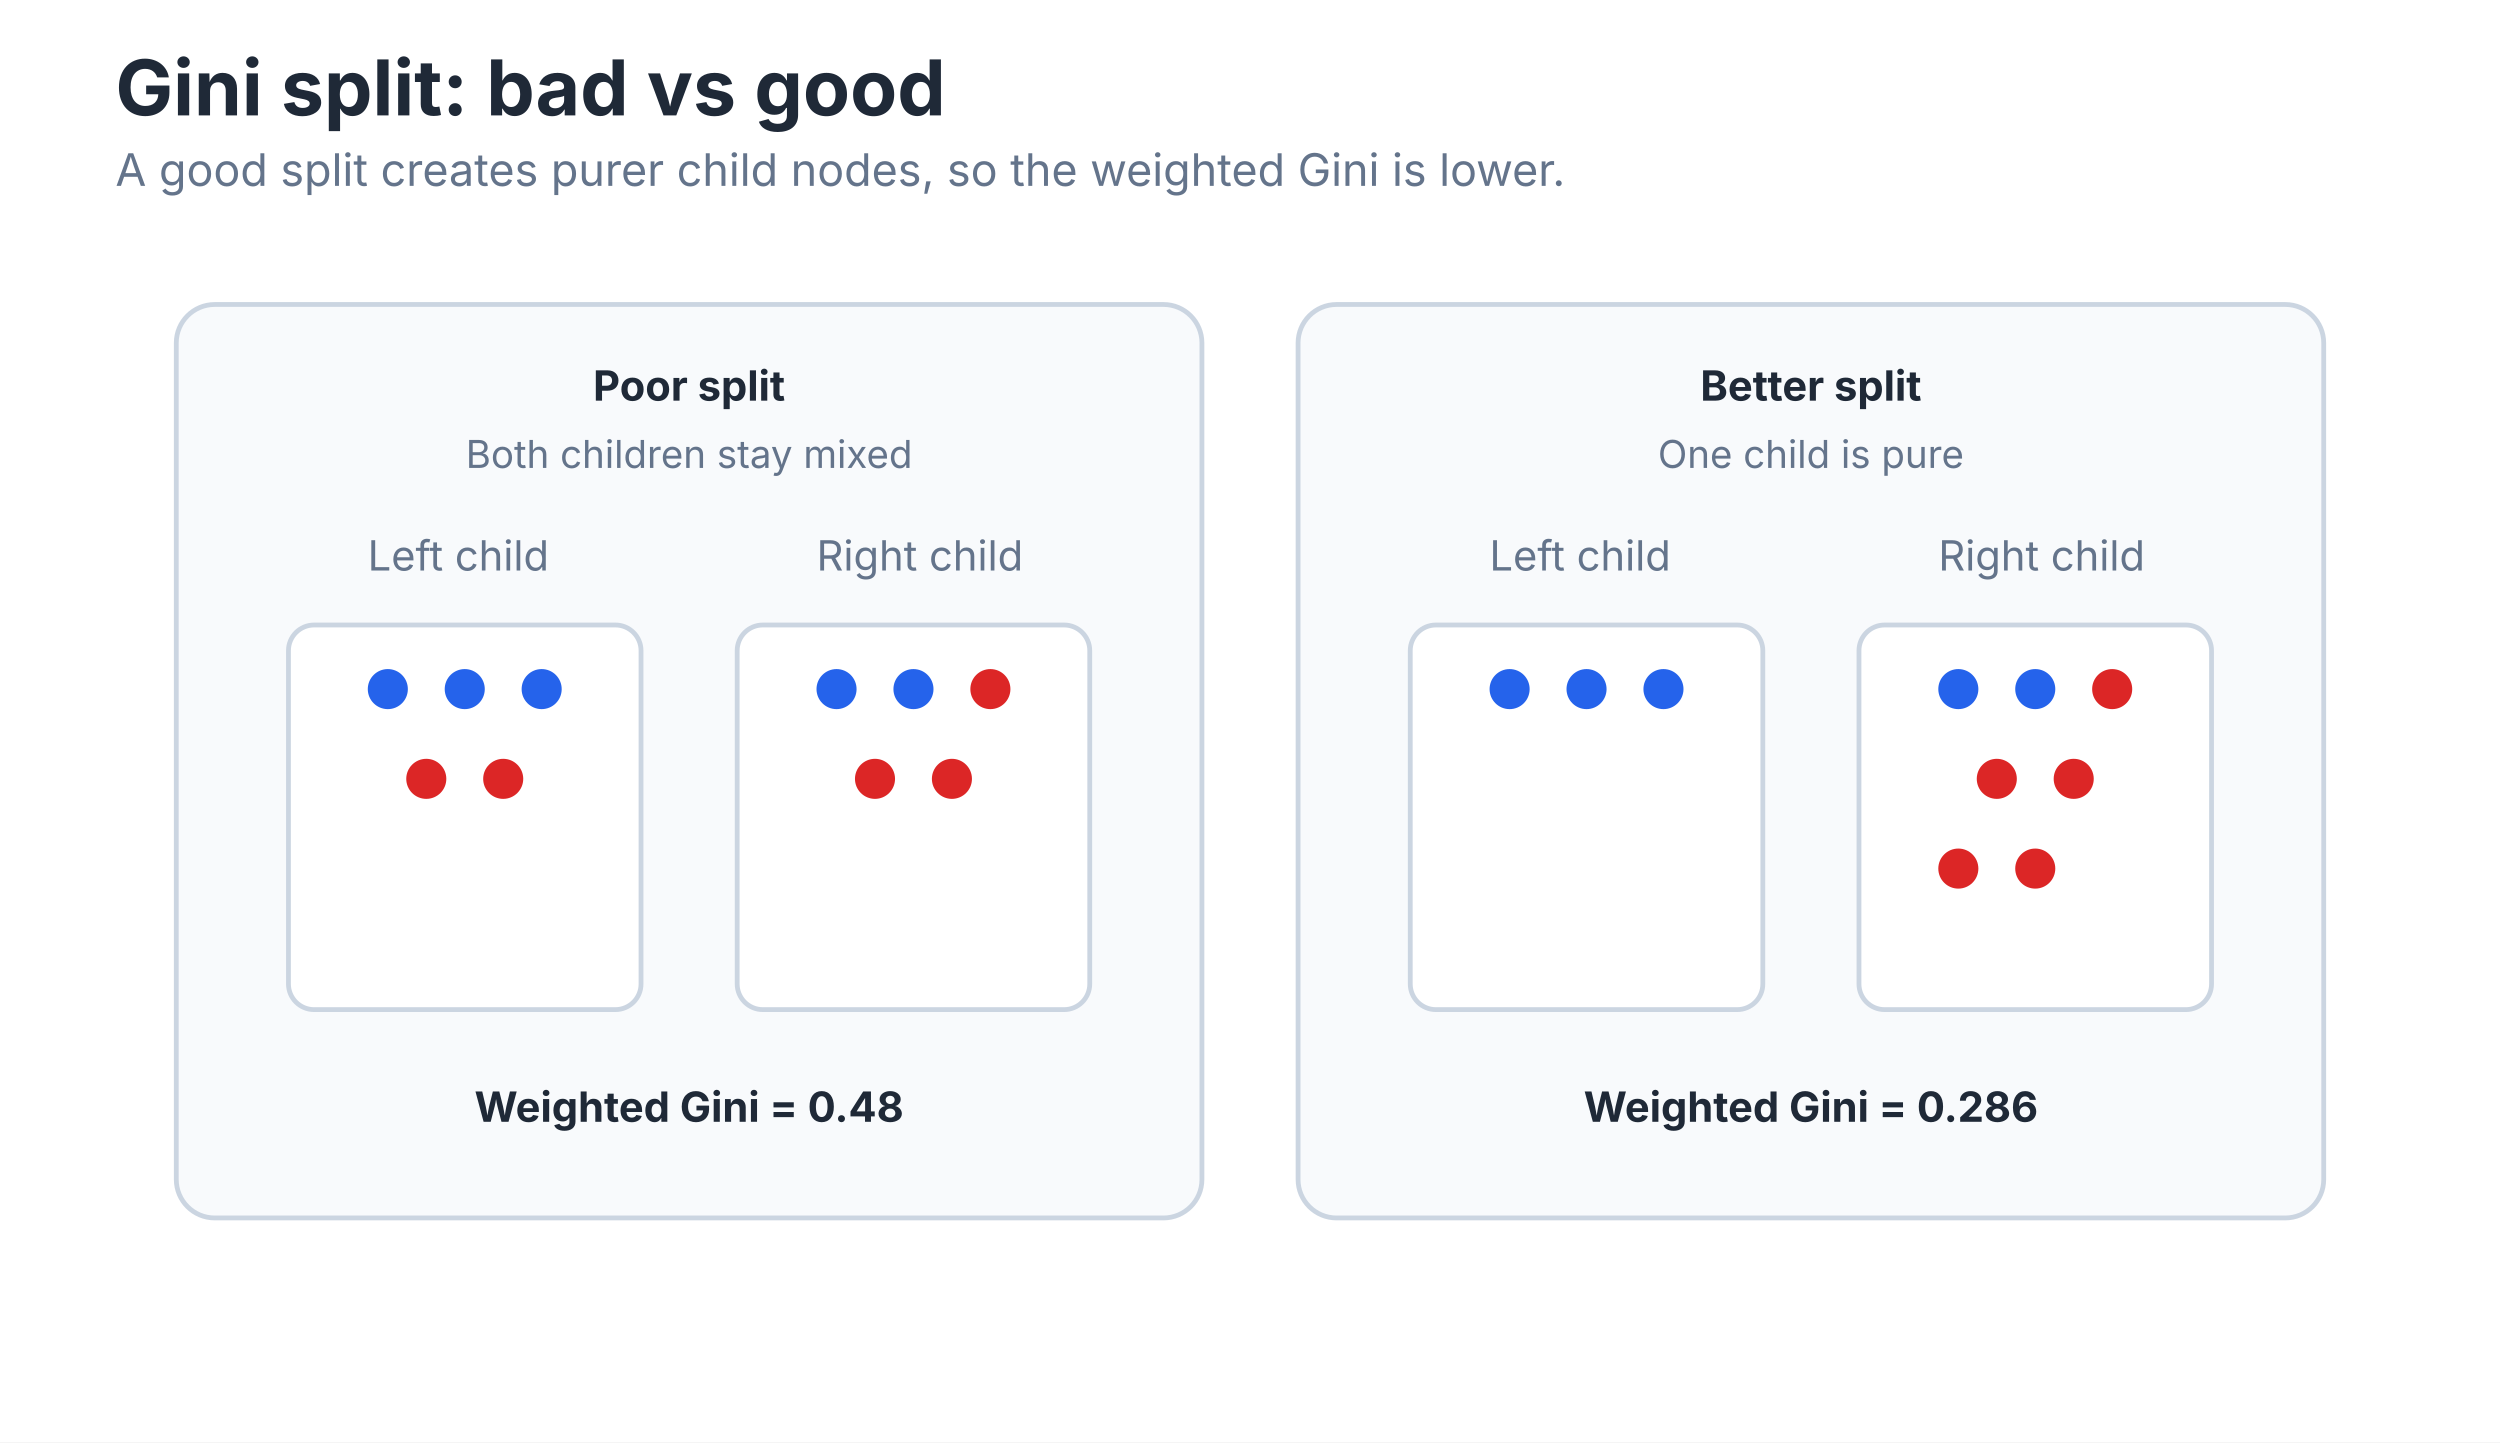
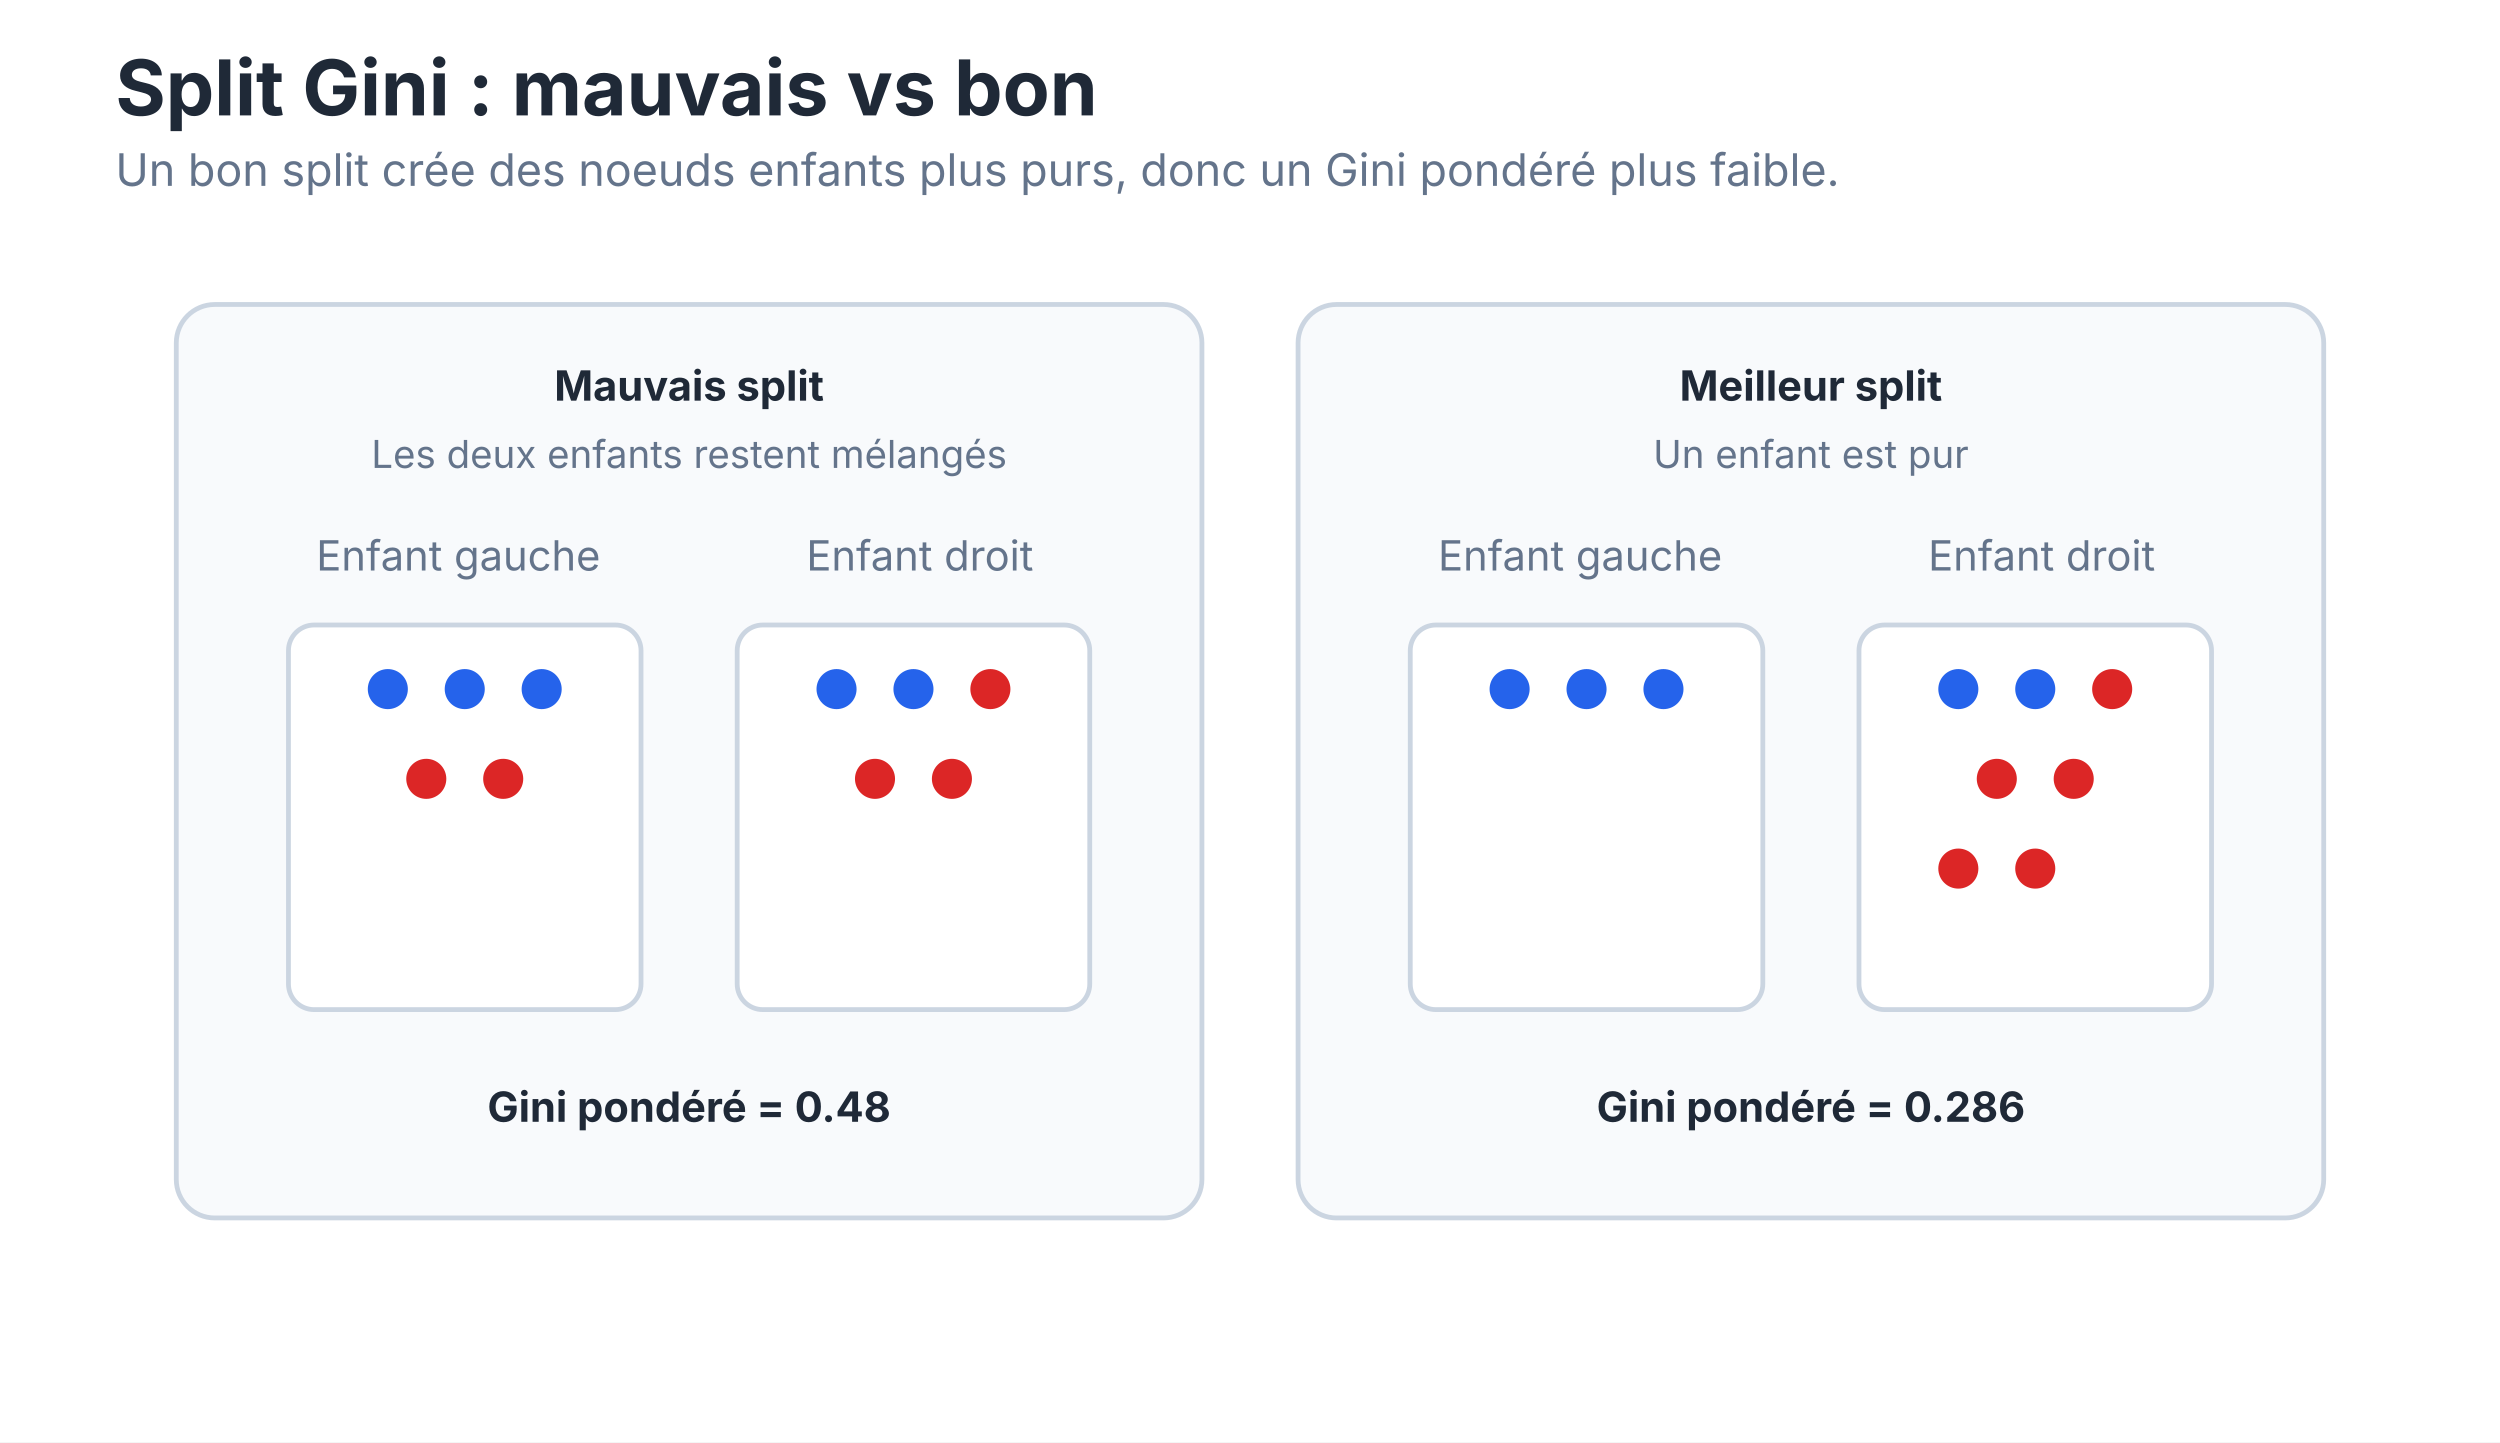
<svg xmlns="http://www.w3.org/2000/svg" width="780" height="450" viewBox="0 0 780 450" role="img">
  <style>
text { font-family: -apple-system, BlinkMacSystemFont, "Segoe UI", sans-serif; fill: #1f2937; }
.title { font-size: 24px; font-weight: 700; }
.subtitle { font-size: 14px; fill: #64748b; }
.label { font-size: 13px; fill: #64748b; }
.small { font-size: 12px; fill: #64748b; }
.node { font-size: 13px; font-weight: 650; }
</style>
  <rect x="0" y="0" width="780" height="450" fill="#ffffff" />
-   <text x="36.0" y="36.0" class="title" text-anchor="start">Gini split: bad vs good</text>
-   <text x="36.0" y="58.0" class="subtitle" text-anchor="start">A good split creates purer child nodes, so the weighted Gini is lower.</text>
+   <text x="36.0" y="36.0" class="title" text-anchor="start">Split Gini : mauvais vs bon</text>
+   <text x="36.0" y="58.0" class="subtitle" text-anchor="start">Un bon split crée des noeuds enfants plus purs, donc un Gini pondéré plus faible.</text>
  <rect x="55.0" y="95.0" width="320.0" height="285.0" rx="12.0" fill="#f8fafc" stroke="#cbd5e1" stroke-width="1.5" />
-   <text x="215.0" y="125.0" class="node" text-anchor="middle">Poor split</text>
-   <text x="215.0" y="146.0" class="small" text-anchor="middle">Both children stay mixed</text>
-   <text x="143.0" y="178.0" class="label" text-anchor="middle">Left child</text>
-   <text x="287.0" y="178.0" class="label" text-anchor="middle">Right child</text>
+   <text x="215.0" y="125.0" class="node" text-anchor="middle">Mauvais split</text>
+   <text x="215.0" y="146.0" class="small" text-anchor="middle">Les deux enfants restent mélangés</text>
+   <text x="143.0" y="178.0" class="label" text-anchor="middle">Enfant gauche</text>
+   <text x="287.0" y="178.0" class="label" text-anchor="middle">Enfant droit</text>
  <rect x="90.0" y="195.0" width="110.0" height="120.0" rx="8.0" fill="#ffffff" stroke="#cbd5e1" stroke-width="1.5" />
  <rect x="230.0" y="195.0" width="110.0" height="120.0" rx="8.0" fill="#ffffff" stroke="#cbd5e1" stroke-width="1.5" />
  <circle cx="121.0" cy="215.0" r="7.0" fill="#2563eb" stroke="#ffffff" stroke-width="1.5" />
  <circle cx="145.0" cy="215.0" r="7.0" fill="#2563eb" stroke="#ffffff" stroke-width="1.5" />
  <circle cx="169.0" cy="215.0" r="7.0" fill="#2563eb" stroke="#ffffff" stroke-width="1.5" />
  <circle cx="133.0" cy="243.0" r="7.0" fill="#dc2626" stroke="#ffffff" stroke-width="1.5" />
  <circle cx="157.0" cy="243.0" r="7.0" fill="#dc2626" stroke="#ffffff" stroke-width="1.5" />
  <circle cx="261.0" cy="215.0" r="7.0" fill="#2563eb" stroke="#ffffff" stroke-width="1.5" />
  <circle cx="285.0" cy="215.0" r="7.0" fill="#2563eb" stroke="#ffffff" stroke-width="1.5" />
  <circle cx="309.0" cy="215.0" r="7.0" fill="#dc2626" stroke="#ffffff" stroke-width="1.5" />
  <circle cx="273.0" cy="243.0" r="7.0" fill="#dc2626" stroke="#ffffff" stroke-width="1.5" />
  <circle cx="297.0" cy="243.0" r="7.0" fill="#dc2626" stroke="#ffffff" stroke-width="1.5" />
-   <text x="215.0" y="350.0" class="node" text-anchor="middle">Weighted Gini = 0.48</text>
+   <text x="215.0" y="350.0" class="node" text-anchor="middle">Gini pondéré = 0.48</text>
  <rect x="405.0" y="95.0" width="320.0" height="285.0" rx="12.0" fill="#f8fafc" stroke="#cbd5e1" stroke-width="1.5" />
-   <text x="565.0" y="125.0" class="node" text-anchor="middle">Better split</text>
-   <text x="565.0" y="146.0" class="small" text-anchor="middle">One child is pure</text>
-   <text x="493.0" y="178.0" class="label" text-anchor="middle">Left child</text>
-   <text x="637.0" y="178.0" class="label" text-anchor="middle">Right child</text>
+   <text x="565.0" y="125.0" class="node" text-anchor="middle">Meilleur split</text>
+   <text x="565.0" y="146.0" class="small" text-anchor="middle">Un enfant est pur</text>
+   <text x="493.0" y="178.0" class="label" text-anchor="middle">Enfant gauche</text>
+   <text x="637.0" y="178.0" class="label" text-anchor="middle">Enfant droit</text>
  <rect x="440.0" y="195.0" width="110.0" height="120.0" rx="8.0" fill="#ffffff" stroke="#cbd5e1" stroke-width="1.5" />
  <rect x="580.0" y="195.0" width="110.0" height="120.0" rx="8.0" fill="#ffffff" stroke="#cbd5e1" stroke-width="1.5" />
  <circle cx="471.0" cy="215.0" r="7.0" fill="#2563eb" stroke="#ffffff" stroke-width="1.5" />
  <circle cx="495.0" cy="215.0" r="7.0" fill="#2563eb" stroke="#ffffff" stroke-width="1.5" />
  <circle cx="519.0" cy="215.0" r="7.0" fill="#2563eb" stroke="#ffffff" stroke-width="1.5" />
  <circle cx="611.0" cy="215.0" r="7.0" fill="#2563eb" stroke="#ffffff" stroke-width="1.5" />
  <circle cx="635.0" cy="215.0" r="7.0" fill="#2563eb" stroke="#ffffff" stroke-width="1.5" />
  <circle cx="659.0" cy="215.0" r="7.0" fill="#dc2626" stroke="#ffffff" stroke-width="1.5" />
  <circle cx="623.0" cy="243.0" r="7.0" fill="#dc2626" stroke="#ffffff" stroke-width="1.5" />
  <circle cx="647.0" cy="243.0" r="7.0" fill="#dc2626" stroke="#ffffff" stroke-width="1.5" />
  <circle cx="611.0" cy="271.0" r="7.0" fill="#dc2626" stroke="#ffffff" stroke-width="1.5" />
  <circle cx="635.0" cy="271.0" r="7.0" fill="#dc2626" stroke="#ffffff" stroke-width="1.5" />
-   <text x="565.0" y="350.0" class="node" text-anchor="middle">Weighted Gini = 0.286</text>
+   <text x="565.0" y="350.0" class="node" text-anchor="middle">Gini pondéré = 0.286</text>
</svg>
